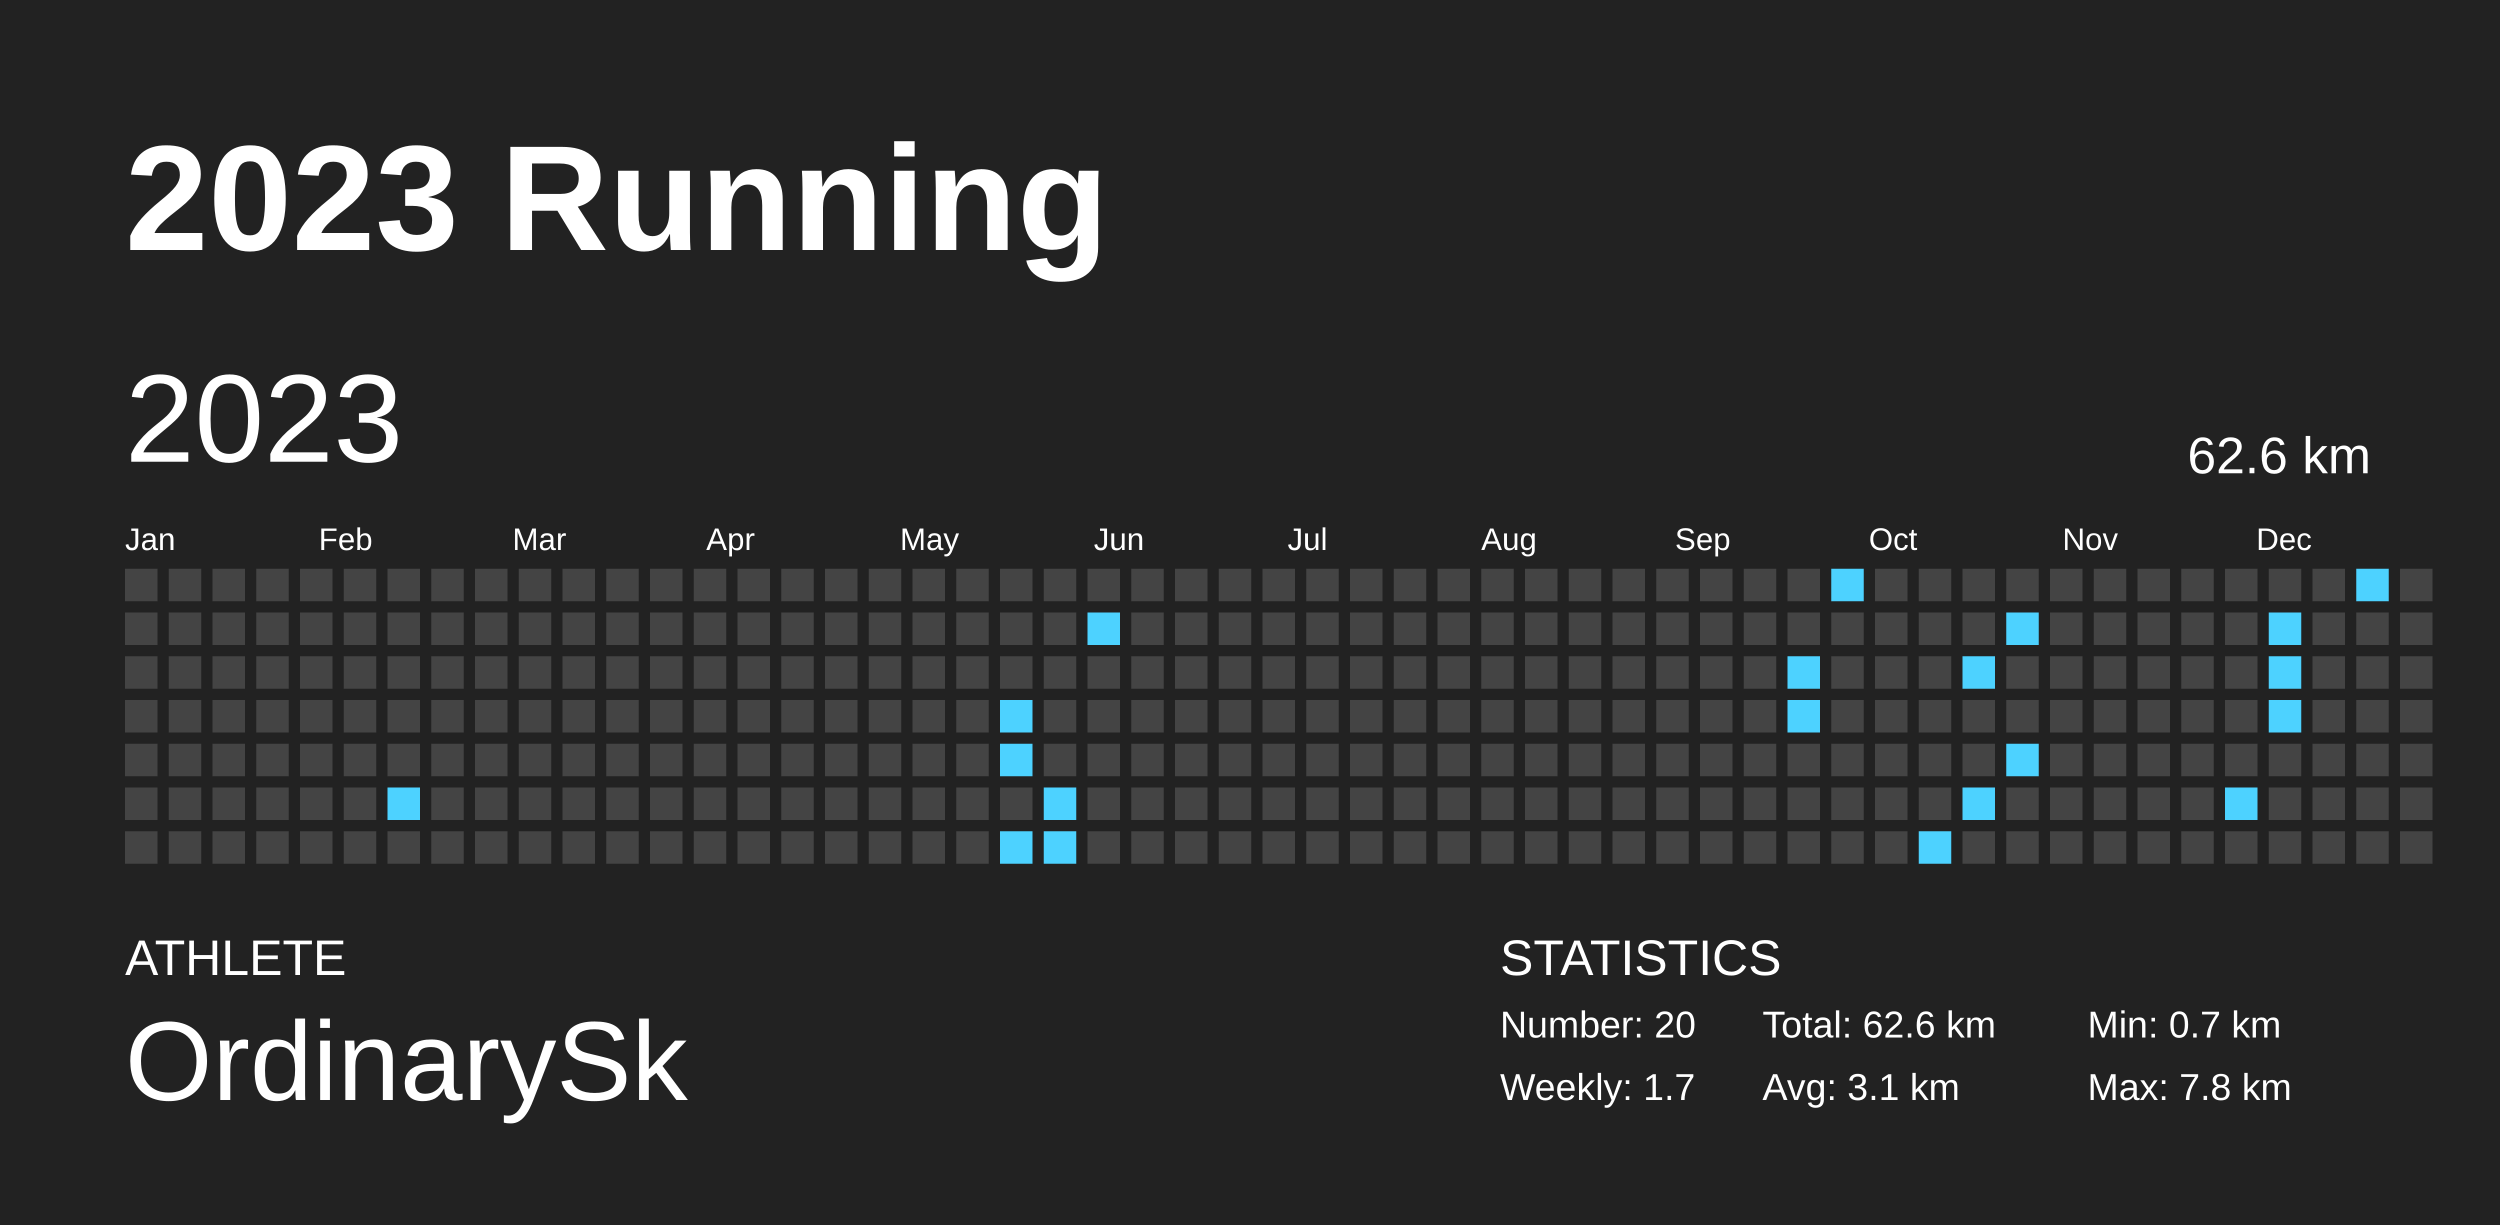
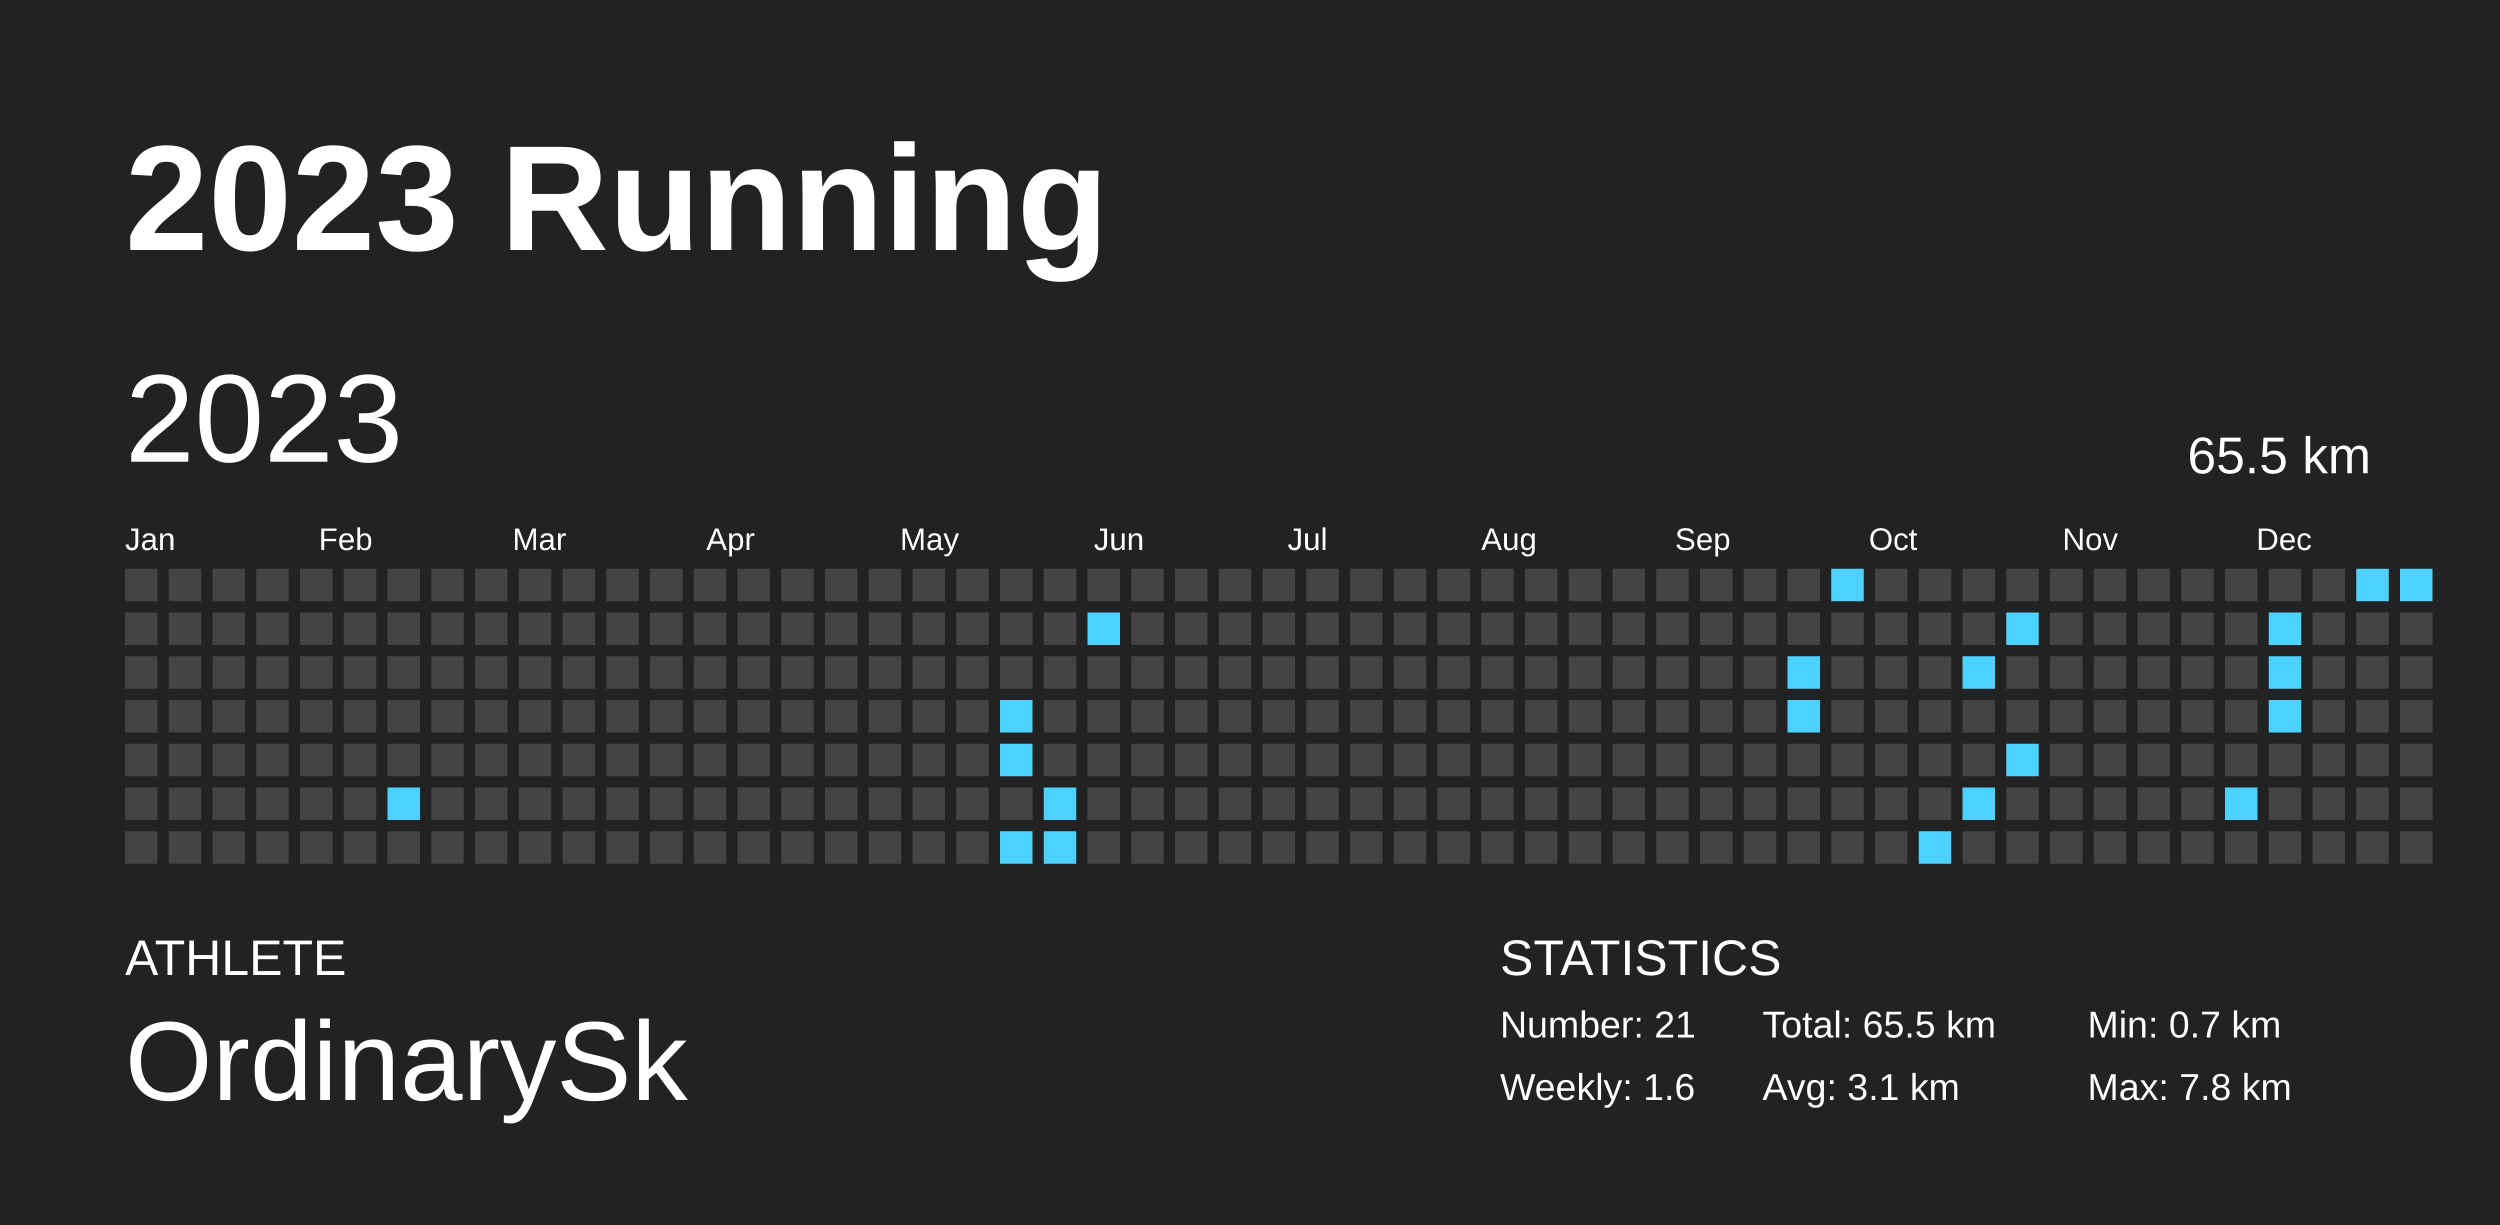
<svg xmlns="http://www.w3.org/2000/svg" baseProfile="full" height="98mm" version="1.1" viewBox="0,0,200,98" width="200mm">
  <defs />
  <rect fill="#222222" height="98" width="200" x="0" y="0" />
  <text fill="#FFFFFF" style="font-size:12px; font-family:Arial; font-weight:bold;" x="10" y="20">2023 Running</text>
  <text fill="#FFFFFF" style="font-size:4px; font-family:Arial" x="10" y="78">ATHLETE</text>
  <text fill="#FFFFFF" style="font-size:9px; font-family:Arial" x="10" y="88">OrdinarySk</text>
  <text fill="#FFFFFF" style="font-size:4px; font-family:Arial" x="120" y="78">STATISTICS</text>
-   <text fill="#FFFFFF" style="font-size:3px; font-family:Arial" x="120" y="83">Number: 20</text>
-   <text fill="#FFFFFF" style="font-size:3px; font-family:Arial" x="120" y="88">Weekly: 1.7</text>
-   <text fill="#FFFFFF" style="font-size:3px; font-family:Arial" x="141" y="83">Total: 62.6 km</text>
+   <text fill="#FFFFFF" style="font-size:3px; font-family:Arial" x="120" y="83">Number: 21</text>
+   <text fill="#FFFFFF" style="font-size:3px; font-family:Arial" x="120" y="88">Weekly: 1.6</text>
+   <text fill="#FFFFFF" style="font-size:3px; font-family:Arial" x="141" y="83">Total: 65.5 km</text>
  <text fill="#FFFFFF" style="font-size:3px; font-family:Arial" x="141" y="88">Avg: 3.1 km</text>
  <text fill="#FFFFFF" style="font-size:3px; font-family:Arial" x="167" y="83">Min: 0.7 km</text>
  <text fill="#FFFFFF" style="font-size:3px; font-family:Arial" x="167" y="88">Max: 7.8 km</text>
  <text dominant-baseline="hanging" fill="#FFFFFF" style="font-size:10.0px; font-family:Arial;" x="10" y="30">2023</text>
-   <text dominant-baseline="hanging" fill="#FFFFFF" style="font-size:4.125px; font-family:Arial;" x="175" y="35">62.6 km</text>
+   <text dominant-baseline="hanging" fill="#FFFFFF" style="font-size:4.125px; font-family:Arial;" x="175" y="35">65.5 km</text>
  <text fill="#FFFFFF" style="font-size:2.5px; font-family:Arial" x="10.0" y="44">Jan</text>
  <text fill="#FFFFFF" style="font-size:2.5px; font-family:Arial" x="25.5" y="44">Feb</text>
  <text fill="#FFFFFF" style="font-size:2.5px; font-family:Arial" x="41.0" y="44">Mar</text>
  <text fill="#FFFFFF" style="font-size:2.5px; font-family:Arial" x="56.5" y="44">Apr</text>
  <text fill="#FFFFFF" style="font-size:2.5px; font-family:Arial" x="72.0" y="44">May</text>
  <text fill="#FFFFFF" style="font-size:2.5px; font-family:Arial" x="87.5" y="44">Jun</text>
  <text fill="#FFFFFF" style="font-size:2.5px; font-family:Arial" x="103.0" y="44">Jul</text>
  <text fill="#FFFFFF" style="font-size:2.5px; font-family:Arial" x="118.5" y="44">Aug</text>
  <text fill="#FFFFFF" style="font-size:2.5px; font-family:Arial" x="134.0" y="44">Sep</text>
  <text fill="#FFFFFF" style="font-size:2.5px; font-family:Arial" x="149.5" y="44">Oct</text>
  <text fill="#FFFFFF" style="font-size:2.5px; font-family:Arial" x="165.0" y="44">Nov</text>
  <text fill="#FFFFFF" style="font-size:2.5px; font-family:Arial" x="180.5" y="44">Dec</text>
  <rect fill="#444444" height="2.6" width="2.6" x="10.0" y="45.5" />
  <rect fill="#444444" height="2.6" width="2.6" x="10.0" y="49.0" />
  <rect fill="#444444" height="2.6" width="2.6" x="10.0" y="52.5" />
  <rect fill="#444444" height="2.6" width="2.6" x="10.0" y="56.0" />
  <rect fill="#444444" height="2.6" width="2.6" x="10.0" y="59.5" />
  <rect fill="#444444" height="2.6" width="2.6" x="10.0" y="63.0" />
  <rect fill="#444444" height="2.6" width="2.6" x="10.0" y="66.5" />
  <rect fill="#444444" height="2.6" width="2.6" x="13.5" y="45.5" />
  <rect fill="#444444" height="2.6" width="2.6" x="13.5" y="49.0" />
  <rect fill="#444444" height="2.6" width="2.6" x="13.5" y="52.5" />
  <rect fill="#444444" height="2.6" width="2.6" x="13.5" y="56.0" />
  <rect fill="#444444" height="2.6" width="2.6" x="13.5" y="59.5" />
  <rect fill="#444444" height="2.6" width="2.6" x="13.5" y="63.0" />
  <rect fill="#444444" height="2.6" width="2.6" x="13.5" y="66.5" />
  <rect fill="#444444" height="2.6" width="2.6" x="17.0" y="45.5" />
  <rect fill="#444444" height="2.6" width="2.6" x="17.0" y="49.0" />
  <rect fill="#444444" height="2.6" width="2.6" x="17.0" y="52.5" />
  <rect fill="#444444" height="2.6" width="2.6" x="17.0" y="56.0" />
  <rect fill="#444444" height="2.6" width="2.6" x="17.0" y="59.5" />
  <rect fill="#444444" height="2.6" width="2.6" x="17.0" y="63.0" />
  <rect fill="#444444" height="2.6" width="2.6" x="17.0" y="66.5" />
  <rect fill="#444444" height="2.6" width="2.6" x="20.5" y="45.5" />
  <rect fill="#444444" height="2.6" width="2.6" x="20.5" y="49.0" />
  <rect fill="#444444" height="2.6" width="2.6" x="20.5" y="52.5" />
  <rect fill="#444444" height="2.6" width="2.6" x="20.5" y="56.0" />
  <rect fill="#444444" height="2.6" width="2.6" x="20.5" y="59.5" />
  <rect fill="#444444" height="2.6" width="2.6" x="20.5" y="63.0" />
  <rect fill="#444444" height="2.6" width="2.6" x="20.5" y="66.5" />
  <rect fill="#444444" height="2.6" width="2.6" x="24.0" y="45.5" />
  <rect fill="#444444" height="2.6" width="2.6" x="24.0" y="49.0" />
  <rect fill="#444444" height="2.6" width="2.6" x="24.0" y="52.5" />
  <rect fill="#444444" height="2.6" width="2.6" x="24.0" y="56.0" />
  <rect fill="#444444" height="2.6" width="2.6" x="24.0" y="59.5" />
  <rect fill="#444444" height="2.6" width="2.6" x="24.0" y="63.0" />
  <rect fill="#444444" height="2.6" width="2.6" x="24.0" y="66.5" />
  <rect fill="#444444" height="2.6" width="2.6" x="27.5" y="45.5" />
  <rect fill="#444444" height="2.6" width="2.6" x="27.5" y="49.0" />
  <rect fill="#444444" height="2.6" width="2.6" x="27.5" y="52.5" />
  <rect fill="#444444" height="2.6" width="2.6" x="27.5" y="56.0" />
  <rect fill="#444444" height="2.6" width="2.6" x="27.5" y="59.5" />
  <rect fill="#444444" height="2.6" width="2.6" x="27.5" y="63.0" />
  <rect fill="#444444" height="2.6" width="2.6" x="27.5" y="66.5" />
  <rect fill="#444444" height="2.6" width="2.6" x="31.0" y="45.5" />
  <rect fill="#444444" height="2.6" width="2.6" x="31.0" y="49.0" />
  <rect fill="#444444" height="2.6" width="2.6" x="31.0" y="52.5" />
  <rect fill="#444444" height="2.6" width="2.6" x="31.0" y="56.0" />
  <rect fill="#444444" height="2.6" width="2.6" x="31.0" y="59.5" />
  <rect fill="#4dd2ff" height="2.6" width="2.6" x="31.0" y="63.0" />
  <rect fill="#444444" height="2.6" width="2.6" x="31.0" y="66.5" />
  <rect fill="#444444" height="2.6" width="2.6" x="34.5" y="45.5" />
  <rect fill="#444444" height="2.6" width="2.6" x="34.5" y="49.0" />
  <rect fill="#444444" height="2.6" width="2.6" x="34.5" y="52.5" />
  <rect fill="#444444" height="2.6" width="2.6" x="34.5" y="56.0" />
  <rect fill="#444444" height="2.6" width="2.6" x="34.5" y="59.5" />
  <rect fill="#444444" height="2.6" width="2.6" x="34.5" y="63.0" />
  <rect fill="#444444" height="2.6" width="2.6" x="34.5" y="66.5" />
  <rect fill="#444444" height="2.6" width="2.6" x="38.0" y="45.5" />
  <rect fill="#444444" height="2.6" width="2.6" x="38.0" y="49.0" />
  <rect fill="#444444" height="2.6" width="2.6" x="38.0" y="52.5" />
  <rect fill="#444444" height="2.6" width="2.6" x="38.0" y="56.0" />
  <rect fill="#444444" height="2.6" width="2.6" x="38.0" y="59.5" />
  <rect fill="#444444" height="2.6" width="2.6" x="38.0" y="63.0" />
  <rect fill="#444444" height="2.6" width="2.6" x="38.0" y="66.5" />
  <rect fill="#444444" height="2.6" width="2.6" x="41.5" y="45.5" />
  <rect fill="#444444" height="2.6" width="2.6" x="41.5" y="49.0" />
  <rect fill="#444444" height="2.6" width="2.6" x="41.5" y="52.5" />
  <rect fill="#444444" height="2.6" width="2.6" x="41.5" y="56.0" />
  <rect fill="#444444" height="2.6" width="2.6" x="41.5" y="59.5" />
  <rect fill="#444444" height="2.6" width="2.6" x="41.5" y="63.0" />
  <rect fill="#444444" height="2.6" width="2.6" x="41.5" y="66.5" />
  <rect fill="#444444" height="2.6" width="2.6" x="45.0" y="45.5" />
  <rect fill="#444444" height="2.6" width="2.6" x="45.0" y="49.0" />
  <rect fill="#444444" height="2.6" width="2.6" x="45.0" y="52.5" />
  <rect fill="#444444" height="2.6" width="2.6" x="45.0" y="56.0" />
  <rect fill="#444444" height="2.6" width="2.6" x="45.0" y="59.5" />
  <rect fill="#444444" height="2.6" width="2.6" x="45.0" y="63.0" />
  <rect fill="#444444" height="2.6" width="2.6" x="45.0" y="66.5" />
  <rect fill="#444444" height="2.6" width="2.6" x="48.5" y="45.5" />
  <rect fill="#444444" height="2.6" width="2.6" x="48.5" y="49.0" />
  <rect fill="#444444" height="2.6" width="2.6" x="48.5" y="52.5" />
  <rect fill="#444444" height="2.6" width="2.6" x="48.5" y="56.0" />
  <rect fill="#444444" height="2.6" width="2.6" x="48.5" y="59.5" />
  <rect fill="#444444" height="2.6" width="2.6" x="48.5" y="63.0" />
  <rect fill="#444444" height="2.6" width="2.6" x="48.5" y="66.5" />
  <rect fill="#444444" height="2.6" width="2.6" x="52.0" y="45.5" />
  <rect fill="#444444" height="2.6" width="2.6" x="52.0" y="49.0" />
  <rect fill="#444444" height="2.6" width="2.6" x="52.0" y="52.5" />
  <rect fill="#444444" height="2.6" width="2.6" x="52.0" y="56.0" />
  <rect fill="#444444" height="2.6" width="2.6" x="52.0" y="59.5" />
  <rect fill="#444444" height="2.6" width="2.6" x="52.0" y="63.0" />
  <rect fill="#444444" height="2.6" width="2.6" x="52.0" y="66.5" />
  <rect fill="#444444" height="2.6" width="2.6" x="55.5" y="45.5" />
  <rect fill="#444444" height="2.6" width="2.6" x="55.5" y="49.0" />
  <rect fill="#444444" height="2.6" width="2.6" x="55.5" y="52.5" />
  <rect fill="#444444" height="2.6" width="2.6" x="55.5" y="56.0" />
  <rect fill="#444444" height="2.6" width="2.6" x="55.5" y="59.5" />
  <rect fill="#444444" height="2.6" width="2.6" x="55.5" y="63.0" />
  <rect fill="#444444" height="2.6" width="2.6" x="55.5" y="66.5" />
  <rect fill="#444444" height="2.6" width="2.6" x="59.0" y="45.5" />
  <rect fill="#444444" height="2.6" width="2.6" x="59.0" y="49.0" />
  <rect fill="#444444" height="2.6" width="2.6" x="59.0" y="52.5" />
  <rect fill="#444444" height="2.6" width="2.6" x="59.0" y="56.0" />
  <rect fill="#444444" height="2.6" width="2.6" x="59.0" y="59.5" />
  <rect fill="#444444" height="2.6" width="2.6" x="59.0" y="63.0" />
  <rect fill="#444444" height="2.6" width="2.6" x="59.0" y="66.5" />
  <rect fill="#444444" height="2.6" width="2.6" x="62.5" y="45.5" />
  <rect fill="#444444" height="2.6" width="2.6" x="62.5" y="49.0" />
  <rect fill="#444444" height="2.6" width="2.6" x="62.5" y="52.5" />
  <rect fill="#444444" height="2.6" width="2.6" x="62.5" y="56.0" />
  <rect fill="#444444" height="2.6" width="2.6" x="62.5" y="59.5" />
  <rect fill="#444444" height="2.6" width="2.6" x="62.5" y="63.0" />
  <rect fill="#444444" height="2.6" width="2.6" x="62.5" y="66.5" />
  <rect fill="#444444" height="2.6" width="2.6" x="66.0" y="45.5" />
  <rect fill="#444444" height="2.6" width="2.6" x="66.0" y="49.0" />
  <rect fill="#444444" height="2.6" width="2.6" x="66.0" y="52.5" />
  <rect fill="#444444" height="2.6" width="2.6" x="66.0" y="56.0" />
  <rect fill="#444444" height="2.6" width="2.6" x="66.0" y="59.5" />
  <rect fill="#444444" height="2.6" width="2.6" x="66.0" y="63.0" />
  <rect fill="#444444" height="2.6" width="2.6" x="66.0" y="66.5" />
  <rect fill="#444444" height="2.6" width="2.6" x="69.5" y="45.5" />
  <rect fill="#444444" height="2.6" width="2.6" x="69.5" y="49.0" />
  <rect fill="#444444" height="2.6" width="2.6" x="69.5" y="52.5" />
  <rect fill="#444444" height="2.6" width="2.6" x="69.5" y="56.0" />
  <rect fill="#444444" height="2.6" width="2.6" x="69.5" y="59.5" />
  <rect fill="#444444" height="2.6" width="2.6" x="69.5" y="63.0" />
  <rect fill="#444444" height="2.6" width="2.6" x="69.5" y="66.5" />
  <rect fill="#444444" height="2.6" width="2.6" x="73.0" y="45.5" />
  <rect fill="#444444" height="2.6" width="2.6" x="73.0" y="49.0" />
  <rect fill="#444444" height="2.6" width="2.6" x="73.0" y="52.5" />
  <rect fill="#444444" height="2.6" width="2.6" x="73.0" y="56.0" />
  <rect fill="#444444" height="2.6" width="2.6" x="73.0" y="59.5" />
  <rect fill="#444444" height="2.6" width="2.6" x="73.0" y="63.0" />
  <rect fill="#444444" height="2.6" width="2.6" x="73.0" y="66.5" />
  <rect fill="#444444" height="2.6" width="2.6" x="76.5" y="45.5" />
  <rect fill="#444444" height="2.6" width="2.6" x="76.5" y="49.0" />
  <rect fill="#444444" height="2.6" width="2.6" x="76.5" y="52.5" />
  <rect fill="#444444" height="2.6" width="2.6" x="76.5" y="56.0" />
  <rect fill="#444444" height="2.6" width="2.6" x="76.5" y="59.5" />
  <rect fill="#444444" height="2.6" width="2.6" x="76.5" y="63.0" />
  <rect fill="#444444" height="2.6" width="2.6" x="76.5" y="66.5" />
  <rect fill="#444444" height="2.6" width="2.6" x="80.0" y="45.5" />
  <rect fill="#444444" height="2.6" width="2.6" x="80.0" y="49.0" />
  <rect fill="#444444" height="2.6" width="2.6" x="80.0" y="52.5" />
  <rect fill="#4dd2ff" height="2.6" width="2.6" x="80.0" y="56.0" />
  <rect fill="#4dd2ff" height="2.6" width="2.6" x="80.0" y="59.5" />
  <rect fill="#444444" height="2.6" width="2.6" x="80.0" y="63.0" />
  <rect fill="#4dd2ff" height="2.6" width="2.6" x="80.0" y="66.5" />
  <rect fill="#444444" height="2.6" width="2.6" x="83.5" y="45.5" />
  <rect fill="#444444" height="2.6" width="2.6" x="83.5" y="49.0" />
  <rect fill="#444444" height="2.6" width="2.6" x="83.5" y="52.5" />
  <rect fill="#444444" height="2.6" width="2.6" x="83.5" y="56.0" />
  <rect fill="#444444" height="2.6" width="2.6" x="83.5" y="59.5" />
  <rect fill="#4dd2ff" height="2.6" width="2.6" x="83.5" y="63.0" />
  <rect fill="#4dd2ff" height="2.6" width="2.6" x="83.5" y="66.5" />
  <rect fill="#444444" height="2.6" width="2.6" x="87.0" y="45.5" />
  <rect fill="#4dd2ff" height="2.6" width="2.6" x="87.0" y="49.0" />
  <rect fill="#444444" height="2.6" width="2.6" x="87.0" y="52.5" />
  <rect fill="#444444" height="2.6" width="2.6" x="87.0" y="56.0" />
  <rect fill="#444444" height="2.6" width="2.6" x="87.0" y="59.5" />
  <rect fill="#444444" height="2.6" width="2.6" x="87.0" y="63.0" />
  <rect fill="#444444" height="2.6" width="2.6" x="87.0" y="66.5" />
  <rect fill="#444444" height="2.6" width="2.6" x="90.5" y="45.5" />
  <rect fill="#444444" height="2.6" width="2.6" x="90.5" y="49.0" />
  <rect fill="#444444" height="2.6" width="2.6" x="90.5" y="52.5" />
  <rect fill="#444444" height="2.6" width="2.6" x="90.5" y="56.0" />
  <rect fill="#444444" height="2.6" width="2.6" x="90.5" y="59.5" />
  <rect fill="#444444" height="2.6" width="2.6" x="90.5" y="63.0" />
  <rect fill="#444444" height="2.6" width="2.6" x="90.5" y="66.5" />
  <rect fill="#444444" height="2.6" width="2.6" x="94.0" y="45.5" />
  <rect fill="#444444" height="2.6" width="2.6" x="94.0" y="49.0" />
  <rect fill="#444444" height="2.6" width="2.6" x="94.0" y="52.5" />
  <rect fill="#444444" height="2.6" width="2.6" x="94.0" y="56.0" />
  <rect fill="#444444" height="2.6" width="2.6" x="94.0" y="59.5" />
  <rect fill="#444444" height="2.6" width="2.6" x="94.0" y="63.0" />
  <rect fill="#444444" height="2.6" width="2.6" x="94.0" y="66.5" />
  <rect fill="#444444" height="2.6" width="2.6" x="97.5" y="45.5" />
  <rect fill="#444444" height="2.6" width="2.6" x="97.5" y="49.0" />
  <rect fill="#444444" height="2.6" width="2.6" x="97.5" y="52.5" />
  <rect fill="#444444" height="2.6" width="2.6" x="97.5" y="56.0" />
  <rect fill="#444444" height="2.6" width="2.6" x="97.5" y="59.5" />
  <rect fill="#444444" height="2.6" width="2.6" x="97.5" y="63.0" />
  <rect fill="#444444" height="2.6" width="2.6" x="97.5" y="66.5" />
  <rect fill="#444444" height="2.6" width="2.6" x="101.0" y="45.5" />
  <rect fill="#444444" height="2.6" width="2.6" x="101.0" y="49.0" />
  <rect fill="#444444" height="2.6" width="2.6" x="101.0" y="52.5" />
  <rect fill="#444444" height="2.6" width="2.6" x="101.0" y="56.0" />
  <rect fill="#444444" height="2.6" width="2.6" x="101.0" y="59.5" />
  <rect fill="#444444" height="2.6" width="2.6" x="101.0" y="63.0" />
  <rect fill="#444444" height="2.6" width="2.6" x="101.0" y="66.5" />
  <rect fill="#444444" height="2.6" width="2.6" x="104.5" y="45.5" />
  <rect fill="#444444" height="2.6" width="2.6" x="104.5" y="49.0" />
  <rect fill="#444444" height="2.6" width="2.6" x="104.5" y="52.5" />
  <rect fill="#444444" height="2.6" width="2.6" x="104.5" y="56.0" />
  <rect fill="#444444" height="2.6" width="2.6" x="104.5" y="59.5" />
  <rect fill="#444444" height="2.6" width="2.6" x="104.5" y="63.0" />
  <rect fill="#444444" height="2.6" width="2.6" x="104.5" y="66.5" />
  <rect fill="#444444" height="2.6" width="2.6" x="108.0" y="45.5" />
  <rect fill="#444444" height="2.6" width="2.6" x="108.0" y="49.0" />
  <rect fill="#444444" height="2.6" width="2.6" x="108.0" y="52.5" />
  <rect fill="#444444" height="2.6" width="2.6" x="108.0" y="56.0" />
  <rect fill="#444444" height="2.6" width="2.6" x="108.0" y="59.5" />
  <rect fill="#444444" height="2.6" width="2.6" x="108.0" y="63.0" />
  <rect fill="#444444" height="2.6" width="2.6" x="108.0" y="66.5" />
  <rect fill="#444444" height="2.6" width="2.6" x="111.5" y="45.5" />
  <rect fill="#444444" height="2.6" width="2.6" x="111.5" y="49.0" />
  <rect fill="#444444" height="2.6" width="2.6" x="111.5" y="52.5" />
  <rect fill="#444444" height="2.6" width="2.6" x="111.5" y="56.0" />
  <rect fill="#444444" height="2.6" width="2.6" x="111.5" y="59.5" />
  <rect fill="#444444" height="2.6" width="2.6" x="111.5" y="63.0" />
  <rect fill="#444444" height="2.6" width="2.6" x="111.5" y="66.5" />
  <rect fill="#444444" height="2.6" width="2.6" x="115.0" y="45.5" />
  <rect fill="#444444" height="2.6" width="2.6" x="115.0" y="49.0" />
  <rect fill="#444444" height="2.6" width="2.6" x="115.0" y="52.5" />
  <rect fill="#444444" height="2.6" width="2.6" x="115.0" y="56.0" />
  <rect fill="#444444" height="2.6" width="2.6" x="115.0" y="59.5" />
  <rect fill="#444444" height="2.6" width="2.6" x="115.0" y="63.0" />
  <rect fill="#444444" height="2.6" width="2.6" x="115.0" y="66.5" />
  <rect fill="#444444" height="2.6" width="2.6" x="118.5" y="45.5" />
  <rect fill="#444444" height="2.6" width="2.6" x="118.5" y="49.0" />
  <rect fill="#444444" height="2.6" width="2.6" x="118.5" y="52.5" />
  <rect fill="#444444" height="2.6" width="2.6" x="118.5" y="56.0" />
  <rect fill="#444444" height="2.6" width="2.6" x="118.5" y="59.5" />
  <rect fill="#444444" height="2.6" width="2.6" x="118.5" y="63.0" />
  <rect fill="#444444" height="2.6" width="2.6" x="118.5" y="66.5" />
  <rect fill="#444444" height="2.6" width="2.6" x="122.0" y="45.5" />
  <rect fill="#444444" height="2.6" width="2.6" x="122.0" y="49.0" />
  <rect fill="#444444" height="2.6" width="2.6" x="122.0" y="52.5" />
  <rect fill="#444444" height="2.6" width="2.6" x="122.0" y="56.0" />
  <rect fill="#444444" height="2.6" width="2.6" x="122.0" y="59.5" />
  <rect fill="#444444" height="2.6" width="2.6" x="122.0" y="63.0" />
  <rect fill="#444444" height="2.6" width="2.6" x="122.0" y="66.5" />
  <rect fill="#444444" height="2.6" width="2.6" x="125.5" y="45.5" />
  <rect fill="#444444" height="2.6" width="2.6" x="125.5" y="49.0" />
  <rect fill="#444444" height="2.6" width="2.6" x="125.5" y="52.5" />
  <rect fill="#444444" height="2.6" width="2.6" x="125.5" y="56.0" />
  <rect fill="#444444" height="2.6" width="2.6" x="125.5" y="59.5" />
  <rect fill="#444444" height="2.6" width="2.6" x="125.5" y="63.0" />
  <rect fill="#444444" height="2.6" width="2.6" x="125.5" y="66.5" />
  <rect fill="#444444" height="2.6" width="2.6" x="129.0" y="45.5" />
  <rect fill="#444444" height="2.6" width="2.6" x="129.0" y="49.0" />
  <rect fill="#444444" height="2.6" width="2.6" x="129.0" y="52.5" />
  <rect fill="#444444" height="2.6" width="2.6" x="129.0" y="56.0" />
  <rect fill="#444444" height="2.6" width="2.6" x="129.0" y="59.5" />
  <rect fill="#444444" height="2.6" width="2.6" x="129.0" y="63.0" />
  <rect fill="#444444" height="2.6" width="2.6" x="129.0" y="66.5" />
  <rect fill="#444444" height="2.6" width="2.6" x="132.5" y="45.5" />
  <rect fill="#444444" height="2.6" width="2.6" x="132.5" y="49.0" />
  <rect fill="#444444" height="2.6" width="2.6" x="132.5" y="52.5" />
  <rect fill="#444444" height="2.6" width="2.6" x="132.5" y="56.0" />
  <rect fill="#444444" height="2.6" width="2.6" x="132.5" y="59.5" />
  <rect fill="#444444" height="2.6" width="2.6" x="132.5" y="63.0" />
  <rect fill="#444444" height="2.6" width="2.6" x="132.5" y="66.5" />
  <rect fill="#444444" height="2.6" width="2.6" x="136.0" y="45.5" />
  <rect fill="#444444" height="2.6" width="2.6" x="136.0" y="49.0" />
  <rect fill="#444444" height="2.6" width="2.6" x="136.0" y="52.5" />
  <rect fill="#444444" height="2.6" width="2.6" x="136.0" y="56.0" />
  <rect fill="#444444" height="2.6" width="2.6" x="136.0" y="59.5" />
  <rect fill="#444444" height="2.6" width="2.6" x="136.0" y="63.0" />
  <rect fill="#444444" height="2.6" width="2.6" x="136.0" y="66.5" />
  <rect fill="#444444" height="2.6" width="2.6" x="139.5" y="45.5" />
  <rect fill="#444444" height="2.6" width="2.6" x="139.5" y="49.0" />
  <rect fill="#444444" height="2.6" width="2.6" x="139.5" y="52.5" />
  <rect fill="#444444" height="2.6" width="2.6" x="139.5" y="56.0" />
  <rect fill="#444444" height="2.6" width="2.6" x="139.5" y="59.5" />
  <rect fill="#444444" height="2.6" width="2.6" x="139.5" y="63.0" />
  <rect fill="#444444" height="2.6" width="2.6" x="139.5" y="66.5" />
  <rect fill="#444444" height="2.6" width="2.6" x="143.0" y="45.5" />
  <rect fill="#444444" height="2.6" width="2.6" x="143.0" y="49.0" />
  <rect fill="#4dd2ff" height="2.6" width="2.6" x="143.0" y="52.5" />
  <rect fill="#4dd2ff" height="2.6" width="2.6" x="143.0" y="56.0" />
  <rect fill="#444444" height="2.6" width="2.6" x="143.0" y="59.5" />
  <rect fill="#444444" height="2.6" width="2.6" x="143.0" y="63.0" />
  <rect fill="#444444" height="2.6" width="2.6" x="143.0" y="66.5" />
  <rect fill="#4dd2ff" height="2.6" width="2.6" x="146.5" y="45.5" />
  <rect fill="#444444" height="2.6" width="2.6" x="146.5" y="49.0" />
  <rect fill="#444444" height="2.6" width="2.6" x="146.5" y="52.5" />
  <rect fill="#444444" height="2.6" width="2.6" x="146.5" y="56.0" />
  <rect fill="#444444" height="2.6" width="2.6" x="146.5" y="59.5" />
  <rect fill="#444444" height="2.6" width="2.6" x="146.5" y="63.0" />
  <rect fill="#444444" height="2.6" width="2.6" x="146.5" y="66.5" />
  <rect fill="#444444" height="2.6" width="2.6" x="150.0" y="45.5" />
  <rect fill="#444444" height="2.6" width="2.6" x="150.0" y="49.0" />
  <rect fill="#444444" height="2.6" width="2.6" x="150.0" y="52.5" />
  <rect fill="#444444" height="2.6" width="2.6" x="150.0" y="56.0" />
  <rect fill="#444444" height="2.6" width="2.6" x="150.0" y="59.5" />
  <rect fill="#444444" height="2.6" width="2.6" x="150.0" y="63.0" />
  <rect fill="#444444" height="2.6" width="2.6" x="150.0" y="66.5" />
  <rect fill="#444444" height="2.6" width="2.6" x="153.5" y="45.5" />
  <rect fill="#444444" height="2.6" width="2.6" x="153.5" y="49.0" />
  <rect fill="#444444" height="2.6" width="2.6" x="153.5" y="52.5" />
  <rect fill="#444444" height="2.6" width="2.6" x="153.5" y="56.0" />
  <rect fill="#444444" height="2.6" width="2.6" x="153.5" y="59.5" />
  <rect fill="#444444" height="2.6" width="2.6" x="153.5" y="63.0" />
  <rect fill="#4dd2ff" height="2.6" width="2.6" x="153.5" y="66.5" />
  <rect fill="#444444" height="2.6" width="2.6" x="157.0" y="45.5" />
  <rect fill="#444444" height="2.6" width="2.6" x="157.0" y="49.0" />
  <rect fill="#4dd2ff" height="2.6" width="2.6" x="157.0" y="52.5" />
  <rect fill="#444444" height="2.6" width="2.6" x="157.0" y="56.0" />
  <rect fill="#444444" height="2.6" width="2.6" x="157.0" y="59.5" />
  <rect fill="#4dd2ff" height="2.6" width="2.6" x="157.0" y="63.0" />
  <rect fill="#444444" height="2.6" width="2.6" x="157.0" y="66.5" />
  <rect fill="#444444" height="2.6" width="2.6" x="160.5" y="45.5" />
  <rect fill="#4dd2ff" height="2.6" width="2.6" x="160.5" y="49.0" />
  <rect fill="#444444" height="2.6" width="2.6" x="160.5" y="52.5" />
  <rect fill="#444444" height="2.6" width="2.6" x="160.5" y="56.0" />
  <rect fill="#4dd2ff" height="2.6" width="2.6" x="160.5" y="59.5" />
  <rect fill="#444444" height="2.6" width="2.6" x="160.5" y="63.0" />
  <rect fill="#444444" height="2.6" width="2.6" x="160.5" y="66.5" />
  <rect fill="#444444" height="2.6" width="2.6" x="164.0" y="45.5" />
  <rect fill="#444444" height="2.6" width="2.6" x="164.0" y="49.0" />
  <rect fill="#444444" height="2.6" width="2.6" x="164.0" y="52.5" />
  <rect fill="#444444" height="2.6" width="2.6" x="164.0" y="56.0" />
  <rect fill="#444444" height="2.6" width="2.6" x="164.0" y="59.5" />
  <rect fill="#444444" height="2.6" width="2.6" x="164.0" y="63.0" />
  <rect fill="#444444" height="2.6" width="2.6" x="164.0" y="66.5" />
  <rect fill="#444444" height="2.6" width="2.6" x="167.5" y="45.5" />
  <rect fill="#444444" height="2.6" width="2.6" x="167.5" y="49.0" />
  <rect fill="#444444" height="2.6" width="2.6" x="167.5" y="52.5" />
  <rect fill="#444444" height="2.6" width="2.6" x="167.5" y="56.0" />
  <rect fill="#444444" height="2.6" width="2.6" x="167.5" y="59.5" />
  <rect fill="#444444" height="2.6" width="2.6" x="167.5" y="63.0" />
  <rect fill="#444444" height="2.6" width="2.6" x="167.5" y="66.5" />
  <rect fill="#444444" height="2.6" width="2.6" x="171.0" y="45.5" />
  <rect fill="#444444" height="2.6" width="2.6" x="171.0" y="49.0" />
  <rect fill="#444444" height="2.6" width="2.6" x="171.0" y="52.5" />
  <rect fill="#444444" height="2.6" width="2.6" x="171.0" y="56.0" />
  <rect fill="#444444" height="2.6" width="2.6" x="171.0" y="59.5" />
  <rect fill="#444444" height="2.6" width="2.6" x="171.0" y="63.0" />
  <rect fill="#444444" height="2.6" width="2.6" x="171.0" y="66.5" />
  <rect fill="#444444" height="2.6" width="2.6" x="174.5" y="45.5" />
  <rect fill="#444444" height="2.6" width="2.6" x="174.5" y="49.0" />
  <rect fill="#444444" height="2.6" width="2.6" x="174.5" y="52.5" />
  <rect fill="#444444" height="2.6" width="2.6" x="174.5" y="56.0" />
  <rect fill="#444444" height="2.6" width="2.6" x="174.5" y="59.5" />
  <rect fill="#444444" height="2.6" width="2.6" x="174.5" y="63.0" />
  <rect fill="#444444" height="2.6" width="2.6" x="174.5" y="66.5" />
  <rect fill="#444444" height="2.6" width="2.6" x="178.0" y="45.5" />
  <rect fill="#444444" height="2.6" width="2.6" x="178.0" y="49.0" />
  <rect fill="#444444" height="2.6" width="2.6" x="178.0" y="52.5" />
  <rect fill="#444444" height="2.6" width="2.6" x="178.0" y="56.0" />
  <rect fill="#444444" height="2.6" width="2.6" x="178.0" y="59.5" />
  <rect fill="#4dd2ff" height="2.6" width="2.6" x="178.0" y="63.0" />
  <rect fill="#444444" height="2.6" width="2.6" x="178.0" y="66.5" />
  <rect fill="#444444" height="2.6" width="2.6" x="181.5" y="45.5" />
  <rect fill="#4dd2ff" height="2.6" width="2.6" x="181.5" y="49.0" />
  <rect fill="#4dd2ff" height="2.6" width="2.6" x="181.5" y="52.5" />
  <rect fill="#4dd2ff" height="2.6" width="2.6" x="181.5" y="56.0" />
  <rect fill="#444444" height="2.6" width="2.6" x="181.5" y="59.5" />
  <rect fill="#444444" height="2.6" width="2.6" x="181.5" y="63.0" />
  <rect fill="#444444" height="2.6" width="2.6" x="181.5" y="66.5" />
  <rect fill="#444444" height="2.6" width="2.6" x="185.0" y="45.5" />
  <rect fill="#444444" height="2.6" width="2.6" x="185.0" y="49.0" />
  <rect fill="#444444" height="2.6" width="2.6" x="185.0" y="52.5" />
  <rect fill="#444444" height="2.6" width="2.6" x="185.0" y="56.0" />
  <rect fill="#444444" height="2.6" width="2.6" x="185.0" y="59.5" />
  <rect fill="#444444" height="2.6" width="2.6" x="185.0" y="63.0" />
  <rect fill="#444444" height="2.6" width="2.6" x="185.0" y="66.5" />
  <rect fill="#4dd2ff" height="2.6" width="2.6" x="188.5" y="45.5" />
  <rect fill="#444444" height="2.6" width="2.6" x="188.5" y="49.0" />
  <rect fill="#444444" height="2.6" width="2.6" x="188.5" y="52.5" />
  <rect fill="#444444" height="2.6" width="2.6" x="188.5" y="56.0" />
  <rect fill="#444444" height="2.6" width="2.6" x="188.5" y="59.5" />
  <rect fill="#444444" height="2.6" width="2.6" x="188.5" y="63.0" />
  <rect fill="#444444" height="2.6" width="2.6" x="188.5" y="66.5" />
-   <rect fill="#444444" height="2.6" width="2.6" x="192.0" y="45.5" />
+   <rect fill="#4dd2ff" height="2.6" width="2.6" x="192.0" y="45.5" />
  <rect fill="#444444" height="2.6" width="2.6" x="192.0" y="49.0" />
  <rect fill="#444444" height="2.6" width="2.6" x="192.0" y="52.5" />
  <rect fill="#444444" height="2.6" width="2.6" x="192.0" y="56.0" />
  <rect fill="#444444" height="2.6" width="2.6" x="192.0" y="59.5" />
  <rect fill="#444444" height="2.6" width="2.6" x="192.0" y="63.0" />
  <rect fill="#444444" height="2.6" width="2.6" x="192.0" y="66.5" />
</svg>
